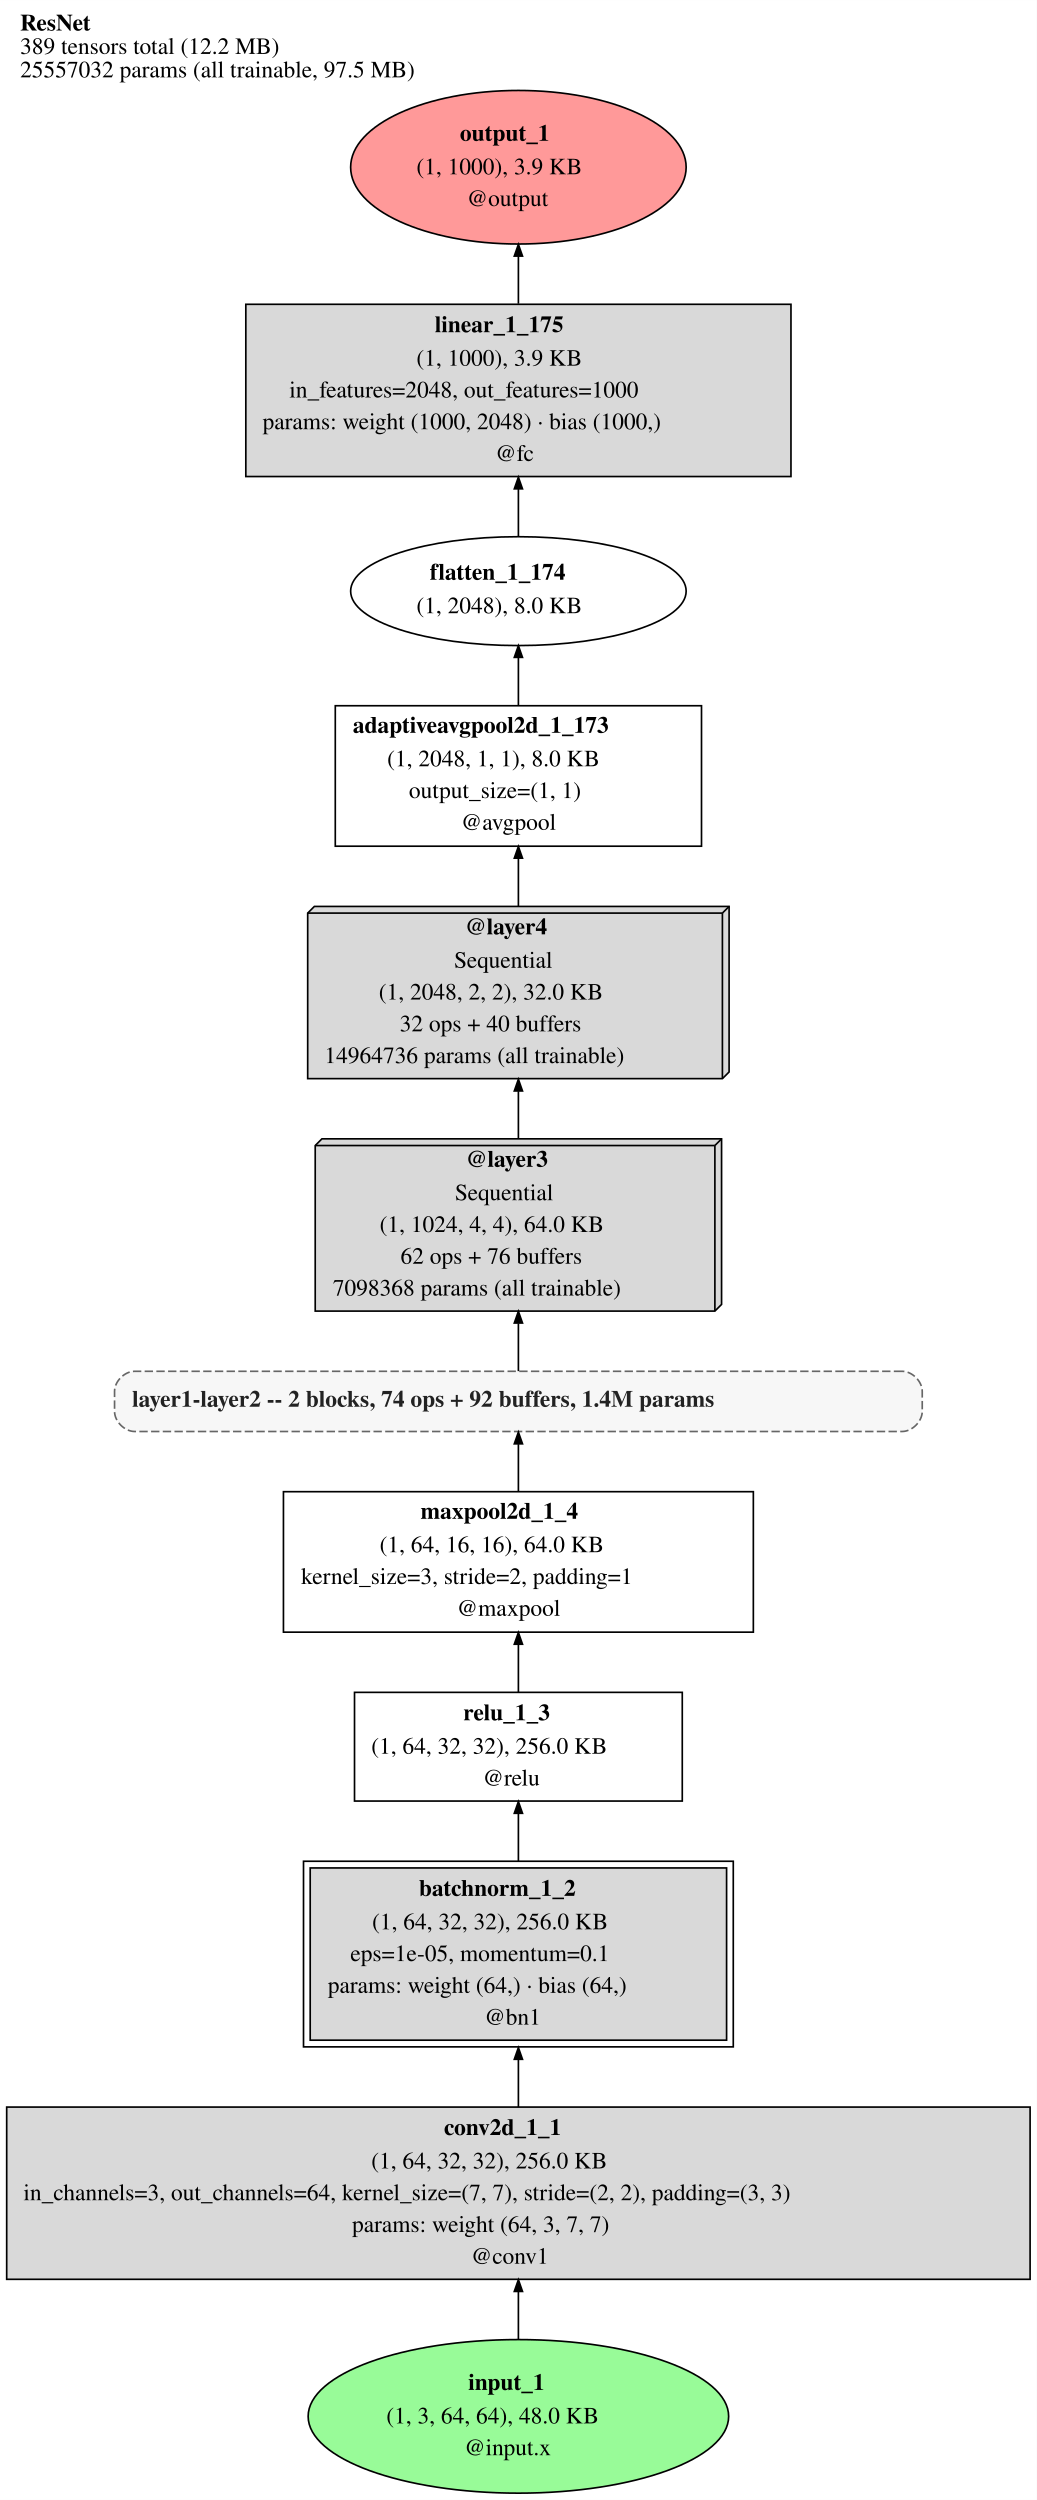
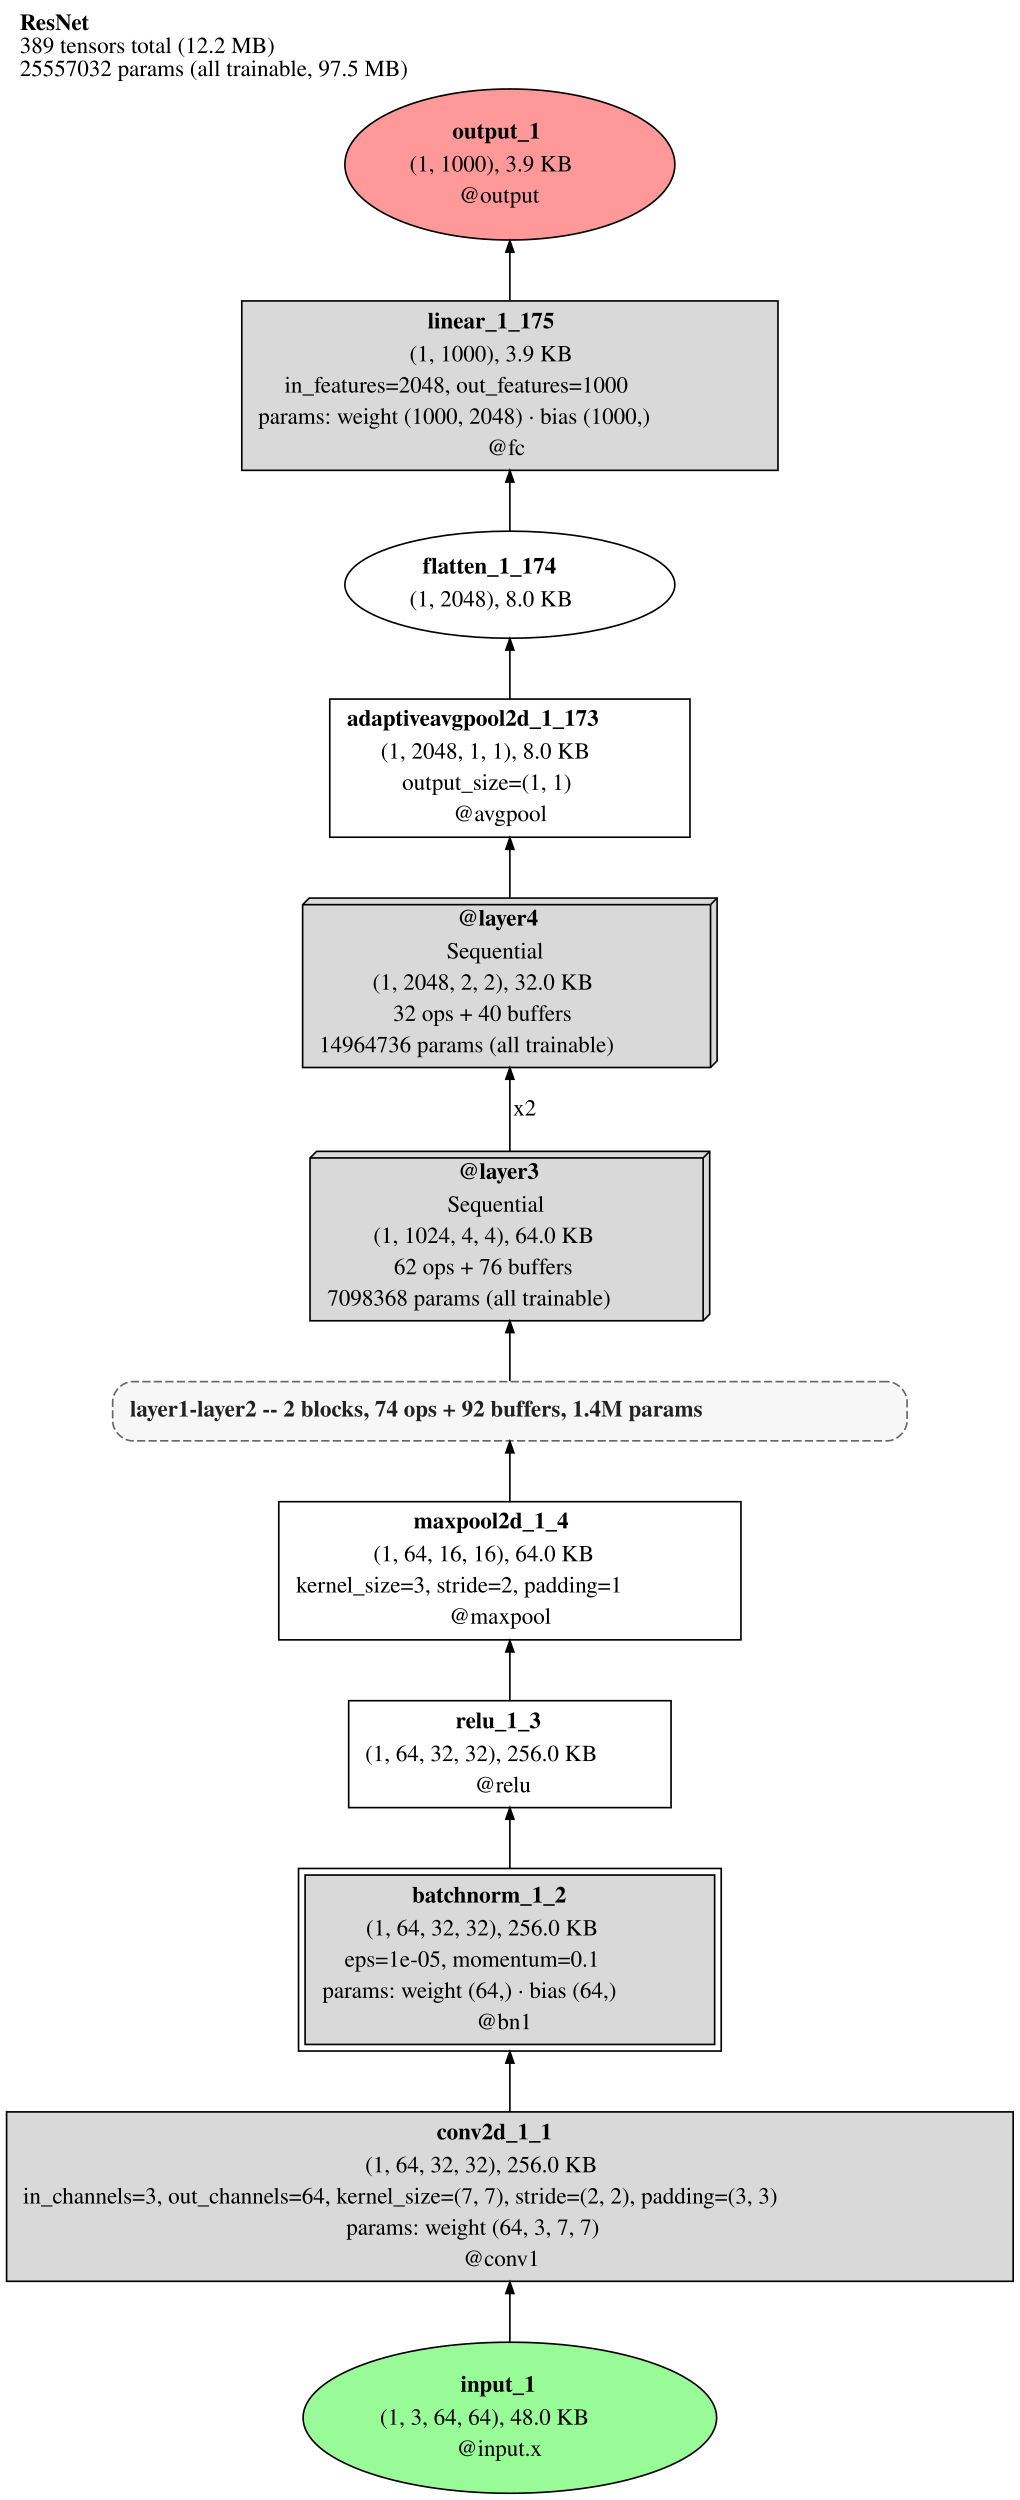
- <svg xmlns="http://www.w3.org/2000/svg" xmlns:xlink="http://www.w3.org/1999/xlink" width="620pt" height="1495pt" viewBox="0.00 0.00 620.00 1494.90">
-   <g id="graph0" class="graph" transform="scale(1 1) rotate(0) translate(4 1490.9)">
-     <polygon fill="white" stroke="transparent" points="-4,4 -4,-1490.9 616,-1490.9 616,4 -4,4" />
-     <text text-anchor="start" x="8" y="-1472.7" font-family="Times,serif" font-weight="bold" font-size="14.00">ResNet</text>
-     <text text-anchor="start" x="8" y="-1458.7" font-family="Times,serif" font-size="14.00">389 tensors total (12.2 MB)</text>
-     <text text-anchor="start" x="8" y="-1444.7" font-family="Times,serif" font-size="14.00">25557032 params (all trainable, 97.5 MB)</text>
+ <svg xmlns="http://www.w3.org/2000/svg" xmlns:xlink="http://www.w3.org/1999/xlink" width="620pt" height="1520pt" viewBox="0.00 0.00 620.00 1519.90">
+   <g id="graph0" class="graph" transform="scale(1 1) rotate(0) translate(4 1515.9)">
+     <polygon fill="white" stroke="transparent" points="-4,4 -4,-1515.9 616,-1515.9 616,4 -4,4" />
+     <text text-anchor="start" x="8" y="-1497.7" font-family="Times,serif" font-weight="bold" font-size="14.00">ResNet</text>
+     <text text-anchor="start" x="8" y="-1483.7" font-family="Times,serif" font-size="14.00">389 tensors total (12.2 MB)</text>
+     <text text-anchor="start" x="8" y="-1469.7" font-family="Times,serif" font-size="14.00">25557032 params (all trainable, 97.5 MB)</text>
    <g id="node1" class="node">
      <ellipse fill="#98fb98" stroke="black" cx="306" cy="-45.96" rx="125.73" ry="45.92" />
      <text text-anchor="start" x="276" y="-61.76" font-family="Times,serif" font-weight="bold" font-size="14.00">input_1</text>
      <text text-anchor="start" x="227" y="-41.76" font-family="Times,serif" font-size="14.00">(1, 3, 64, 64), 48.0 KB</text>
      <text text-anchor="start" x="273.5" y="-22.76" font-family="Times,serif" font-size="14.00">@input.x</text>
    </g>
    <g id="node2" class="node">
-       <polygon fill="#d9d9d9" stroke="black" points="612,-230.92 0,-230.92 0,-127.92 612,-127.92 612,-230.92" />
-       <text text-anchor="start" x="261.5" y="-214.22" font-family="Times,serif" font-weight="bold" font-size="14.00">conv2d_1_1</text>
-       <text text-anchor="start" x="218" y="-194.22" font-family="Times,serif" font-size="14.00">(1, 64, 32, 32), 256.0 KB</text>
-       <text text-anchor="start" x="10" y="-175.22" font-family="Times,serif" font-size="14.00">in_channels=3, out_channels=64, kernel_size=(7, 7), stride=(2, 2), padding=(3, 3)</text>
-       <text text-anchor="start" x="206.5" y="-156.22" font-family="Times,serif" font-size="14.00">params: weight (64, 3, 7, 7)</text>
-       <text text-anchor="start" x="277.5" y="-137.22" font-family="Times,serif" font-size="14.00">@conv1</text>
+       <polygon fill="#d9d9d9" stroke="black" points="612,-231.92 0,-231.92 0,-128.92 612,-128.92 612,-231.92" />
+       <text text-anchor="start" x="261.5" y="-215.22" font-family="Times,serif" font-weight="bold" font-size="14.00">conv2d_1_1</text>
+       <text text-anchor="start" x="218" y="-195.22" font-family="Times,serif" font-size="14.00">(1, 64, 32, 32), 256.0 KB</text>
+       <text text-anchor="start" x="10" y="-176.22" font-family="Times,serif" font-size="14.00">in_channels=3, out_channels=64, kernel_size=(7, 7), stride=(2, 2), padding=(3, 3)</text>
+       <text text-anchor="start" x="206.5" y="-157.22" font-family="Times,serif" font-size="14.00">params: weight (64, 3, 7, 7)</text>
+       <text text-anchor="start" x="277.5" y="-138.22" font-family="Times,serif" font-size="14.00">@conv1</text>
    </g>
    <g id="edge1" class="edge">
-       <path fill="none" stroke="black" d="M306,-92.2C306,-101.32 306,-111.02 306,-120.5" />
-       <polygon fill="black" stroke="black" points="303.55,-120.69 306,-127.69 308.45,-120.69 303.55,-120.69" />
+       <path fill="none" stroke="black" d="M306,-92.18C306,-101.59 306,-111.63 306,-121.42" />
+       <polygon fill="black" stroke="black" points="303.55,-121.5 306,-128.5 308.45,-121.5 303.55,-121.5" />
    </g>
    <g id="node3" class="node">
      <g id="a_node3">
        <a xlink:title="Hidden buffers: bn1.running_mean, bn1.running_var">
-           <polygon fill="#d9d9d9" stroke="black" points="430.5,-373.92 181.5,-373.92 181.5,-270.92 430.5,-270.92 430.5,-373.92" />
-           <polygon fill="none" stroke="black" points="434.5,-377.92 177.5,-377.92 177.5,-266.92 434.5,-266.92 434.5,-377.92" />
-           <text text-anchor="start" x="246.5" y="-357.22" font-family="Times,serif" font-weight="bold" font-size="14.00">batchnorm_1_2</text>
-           <text text-anchor="start" x="218.5" y="-337.22" font-family="Times,serif" font-size="14.00">(1, 64, 32, 32), 256.0 KB</text>
-           <text text-anchor="start" x="205.5" y="-318.22" font-family="Times,serif" font-size="14.00">eps=1e-05, momentum=0.1</text>
-           <text text-anchor="start" x="192" y="-299.22" font-family="Times,serif" font-size="14.00">params: weight (64,) · bias (64,)</text>
-           <text text-anchor="start" x="285.5" y="-280.22" font-family="Times,serif" font-size="14.00">@bn1</text>
+           <polygon fill="#d9d9d9" stroke="black" points="430.5,-375.92 181.5,-375.92 181.5,-272.92 430.5,-272.92 430.5,-375.92" />
+           <polygon fill="none" stroke="black" points="434.5,-379.92 177.5,-379.92 177.5,-268.92 434.5,-268.92 434.5,-379.92" />
+           <text text-anchor="start" x="246.5" y="-359.22" font-family="Times,serif" font-weight="bold" font-size="14.00">batchnorm_1_2</text>
+           <text text-anchor="start" x="218.5" y="-339.22" font-family="Times,serif" font-size="14.00">(1, 64, 32, 32), 256.0 KB</text>
+           <text text-anchor="start" x="205.5" y="-320.22" font-family="Times,serif" font-size="14.00">eps=1e-05, momentum=0.1</text>
+           <text text-anchor="start" x="192" y="-301.22" font-family="Times,serif" font-size="14.00">params: weight (64,) · bias (64,)</text>
+           <text text-anchor="start" x="285.5" y="-282.22" font-family="Times,serif" font-size="14.00">@bn1</text>
        </a>
      </g>
    </g>
    <g id="edge2" class="edge">
-       <path fill="none" stroke="black" d="M306,-230.93C306,-240.12 306,-249.81 306,-259.29" />
-       <polygon fill="black" stroke="black" points="303.55,-259.49 306,-266.49 308.45,-259.49 303.55,-259.49" />
+       <path fill="none" stroke="black" d="M306,-232.29C306,-241.77 306,-251.77 306,-261.53" />
+       <polygon fill="black" stroke="black" points="303.55,-261.59 306,-268.59 308.45,-261.59 303.55,-261.59" />
    </g>
    <g id="node4" class="node">
-       <polygon fill="white" stroke="black" points="404,-478.92 208,-478.92 208,-413.92 404,-413.92 404,-478.92" />
-       <text text-anchor="start" x="273" y="-462.22" font-family="Times,serif" font-weight="bold" font-size="14.00">relu_1_3</text>
-       <text text-anchor="start" x="218" y="-442.22" font-family="Times,serif" font-size="14.00">(1, 64, 32, 32), 256.0 KB</text>
-       <text text-anchor="start" x="284.5" y="-423.22" font-family="Times,serif" font-size="14.00">@relu</text>
+       <polygon fill="white" stroke="black" points="404,-481.92 208,-481.92 208,-416.92 404,-416.92 404,-481.92" />
+       <text text-anchor="start" x="273" y="-465.22" font-family="Times,serif" font-weight="bold" font-size="14.00">relu_1_3</text>
+       <text text-anchor="start" x="218" y="-445.22" font-family="Times,serif" font-size="14.00">(1, 64, 32, 32), 256.0 KB</text>
+       <text text-anchor="start" x="284.5" y="-426.22" font-family="Times,serif" font-size="14.00">@relu</text>
    </g>
    <g id="edge3" class="edge">
-       <path fill="none" stroke="black" d="M306,-378C306,-387.61 306,-397.44 306,-406.51" />
-       <polygon fill="black" stroke="black" points="303.55,-406.61 306,-413.61 308.45,-406.61 303.55,-406.61" />
+       <path fill="none" stroke="black" d="M306,-380.09C306,-390.11 306,-400.38 306,-409.81" />
+       <polygon fill="black" stroke="black" points="303.55,-409.84 306,-416.84 308.45,-409.84 303.55,-409.84" />
    </g>
    <g id="node5" class="node">
-       <polygon fill="white" stroke="black" points="446.5,-598.92 165.5,-598.92 165.5,-514.92 446.5,-514.92 446.5,-598.92" />
-       <text text-anchor="start" x="247.5" y="-582.72" font-family="Times,serif" font-weight="bold" font-size="14.00">maxpool2d_1_4</text>
-       <text text-anchor="start" x="223" y="-562.72" font-family="Times,serif" font-size="14.00">(1, 64, 16, 16), 64.0 KB</text>
-       <text text-anchor="start" x="176" y="-543.72" font-family="Times,serif" font-size="14.00">kernel_size=3, stride=2, padding=1</text>
-       <text text-anchor="start" x="269" y="-524.72" font-family="Times,serif" font-size="14.00">@maxpool</text>
+       <polygon fill="white" stroke="black" points="446.5,-602.92 165.5,-602.92 165.5,-518.92 446.5,-518.92 446.5,-602.92" />
+       <text text-anchor="start" x="247.5" y="-586.72" font-family="Times,serif" font-weight="bold" font-size="14.00">maxpool2d_1_4</text>
+       <text text-anchor="start" x="223" y="-566.72" font-family="Times,serif" font-size="14.00">(1, 64, 16, 16), 64.0 KB</text>
+       <text text-anchor="start" x="176" y="-547.72" font-family="Times,serif" font-size="14.00">kernel_size=3, stride=2, padding=1</text>
+       <text text-anchor="start" x="269" y="-528.72" font-family="Times,serif" font-size="14.00">@maxpool</text>
    </g>
    <g id="edge4" class="edge">
-       <path fill="none" stroke="black" d="M306,-479.1C306,-487.97 306,-497.82 306,-507.43" />
-       <polygon fill="black" stroke="black" points="303.55,-507.71 306,-514.71 308.45,-507.71 303.55,-507.71" />
+       <path fill="none" stroke="black" d="M306,-482.1C306,-491.24 306,-501.45 306,-511.37" />
+       <polygon fill="black" stroke="black" points="303.55,-511.53 306,-518.53 308.45,-511.53 303.55,-511.53" />
    </g>
    <g id="node6" class="node">
-       <path fill="#f7f7f7" stroke="#666666" stroke-dasharray="5,2" d="M535.5,-670.92C535.5,-670.92 76.5,-670.92 76.5,-670.92 70.5,-670.92 64.5,-664.92 64.5,-658.92 64.5,-658.92 64.5,-646.92 64.5,-646.92 64.5,-640.92 70.5,-634.92 76.5,-634.92 76.5,-634.92 535.5,-634.92 535.5,-634.92 541.5,-634.92 547.5,-640.92 547.5,-646.92 547.5,-646.92 547.5,-658.92 547.5,-658.92 547.5,-664.92 541.5,-670.92 535.5,-670.92" />
-       <text text-anchor="start" x="75" y="-649.72" font-family="Times,serif" font-weight="bold" font-size="14.00" fill="#222222">layer1-layer2 -- 2 blocks, 74 ops + 92 buffers, 1.4M params</text>
+       <path fill="#f7f7f7" stroke="#666666" stroke-dasharray="5,2" d="M535.5,-675.92C535.5,-675.92 76.5,-675.92 76.5,-675.92 70.5,-675.92 64.5,-669.92 64.5,-663.92 64.5,-663.92 64.5,-651.92 64.5,-651.92 64.5,-645.92 70.5,-639.92 76.5,-639.92 76.5,-639.92 535.5,-639.92 535.5,-639.92 541.5,-639.92 547.5,-645.92 547.5,-651.92 547.5,-651.92 547.5,-663.92 547.5,-663.92 547.5,-669.92 541.5,-675.92 535.5,-675.92" />
+       <text text-anchor="start" x="75" y="-654.72" font-family="Times,serif" font-weight="bold" font-size="14.00" fill="#222222">layer1-layer2 -- 2 blocks, 74 ops + 92 buffers, 1.4M params</text>
    </g>
    <g id="edge5" class="edge">
-       <path fill="none" stroke="black" d="M306,-599.15C306,-608.77 306,-618.71 306,-627.34" />
-       <polygon fill="black" stroke="black" points="303.55,-627.54 306,-634.54 308.45,-627.54 303.55,-627.54" />
+       <path fill="none" stroke="black" d="M306,-603.04C306,-613.07 306,-623.48 306,-632.46" />
+       <polygon fill="black" stroke="black" points="303.55,-632.61 306,-639.61 308.45,-632.61 303.55,-632.61" />
    </g>
    <g id="node7" class="node">
-       <polygon fill="#d9d9d9" stroke="black" points="427.5,-809.92 188.5,-809.92 184.5,-805.92 184.5,-706.92 423.5,-706.92 427.5,-710.92 427.5,-809.92" />
-       <polyline fill="none" stroke="black" points="423.5,-805.92 184.5,-805.92 " />
-       <polyline fill="none" stroke="black" points="423.5,-805.92 423.5,-706.92 " />
-       <polyline fill="none" stroke="black" points="423.5,-805.92 427.5,-809.92 " />
-       <text text-anchor="start" x="274.5" y="-793.22" font-family="Times,serif" font-weight="bold" font-size="14.00">@layer3</text>
-       <text text-anchor="start" x="268" y="-773.22" font-family="Times,serif" font-size="14.00">Sequential</text>
-       <text text-anchor="start" x="223" y="-754.22" font-family="Times,serif" font-size="14.00">(1, 1024, 4, 4), 64.0 KB</text>
-       <text text-anchor="start" x="235.5" y="-735.22" font-family="Times,serif" font-size="14.00">62 ops + 76 buffers</text>
-       <text text-anchor="start" x="195" y="-716.22" font-family="Times,serif" font-size="14.00">7098368 params (all trainable)</text>
+       <polygon fill="#d9d9d9" stroke="black" points="427.5,-815.92 188.5,-815.92 184.5,-811.92 184.5,-712.92 423.5,-712.92 427.5,-716.92 427.5,-815.92" />
+       <polyline fill="none" stroke="black" points="423.5,-811.92 184.5,-811.92 " />
+       <polyline fill="none" stroke="black" points="423.5,-811.92 423.5,-712.92 " />
+       <polyline fill="none" stroke="black" points="423.5,-811.92 427.5,-815.92 " />
+       <text text-anchor="start" x="274.5" y="-799.22" font-family="Times,serif" font-weight="bold" font-size="14.00">@layer3</text>
+       <text text-anchor="start" x="268" y="-779.22" font-family="Times,serif" font-size="14.00">Sequential</text>
+       <text text-anchor="start" x="223" y="-760.22" font-family="Times,serif" font-size="14.00">(1, 1024, 4, 4), 64.0 KB</text>
+       <text text-anchor="start" x="235.5" y="-741.22" font-family="Times,serif" font-size="14.00">62 ops + 76 buffers</text>
+       <text text-anchor="start" x="195" y="-722.22" font-family="Times,serif" font-size="14.00">7098368 params (all trainable)</text>
    </g>
    <g id="edge6" class="edge">
-       <path fill="none" stroke="black" d="M306,-671.01C306,-679.04 306,-689.12 306,-699.54" />
-       <polygon fill="black" stroke="black" points="303.55,-699.78 306,-706.78 308.45,-699.78 303.55,-699.78" />
+       <path fill="none" stroke="black" d="M306,-676.18C306,-684.45 306,-694.9 306,-705.65" />
+       <polygon fill="black" stroke="black" points="303.55,-705.75 306,-712.75 308.45,-705.75 303.55,-705.75" />
    </g>
    <g id="node8" class="node">
-       <polygon fill="#d9d9d9" stroke="black" points="432,-948.92 184,-948.92 180,-944.92 180,-845.92 428,-845.92 432,-849.92 432,-948.92" />
-       <polyline fill="none" stroke="black" points="428,-944.92 180,-944.92 " />
-       <polyline fill="none" stroke="black" points="428,-944.92 428,-845.92 " />
-       <polyline fill="none" stroke="black" points="428,-944.92 432,-948.92 " />
-       <text text-anchor="start" x="274" y="-932.22" font-family="Times,serif" font-weight="bold" font-size="14.00">@layer4</text>
-       <text text-anchor="start" x="267.5" y="-912.22" font-family="Times,serif" font-size="14.00">Sequential</text>
-       <text text-anchor="start" x="222.5" y="-893.22" font-family="Times,serif" font-size="14.00">(1, 2048, 2, 2), 32.0 KB</text>
-       <text text-anchor="start" x="235" y="-874.22" font-family="Times,serif" font-size="14.00">32 ops + 40 buffers</text>
-       <text text-anchor="start" x="190" y="-855.22" font-family="Times,serif" font-size="14.00">14964736 params (all trainable)</text>
+       <polygon fill="#d9d9d9" stroke="black" points="432,-969.92 184,-969.92 180,-965.92 180,-866.92 428,-866.92 432,-870.92 432,-969.92" />
+       <polyline fill="none" stroke="black" points="428,-965.92 180,-965.92 " />
+       <polyline fill="none" stroke="black" points="428,-965.92 428,-866.92 " />
+       <polyline fill="none" stroke="black" points="428,-965.92 432,-969.92 " />
+       <text text-anchor="start" x="274" y="-953.22" font-family="Times,serif" font-weight="bold" font-size="14.00">@layer4</text>
+       <text text-anchor="start" x="267.5" y="-933.22" font-family="Times,serif" font-size="14.00">Sequential</text>
+       <text text-anchor="start" x="222.5" y="-914.22" font-family="Times,serif" font-size="14.00">(1, 2048, 2, 2), 32.0 KB</text>
+       <text text-anchor="start" x="235" y="-895.22" font-family="Times,serif" font-size="14.00">32 ops + 40 buffers</text>
+       <text text-anchor="start" x="190" y="-876.22" font-family="Times,serif" font-size="14.00">14964736 params (all trainable)</text>
    </g>
    <g id="edge7" class="edge">
-       <path fill="none" stroke="black" d="M306,-810.05C306,-819.28 306,-828.98 306,-838.41" />
-       <polygon fill="black" stroke="black" points="303.55,-838.55 306,-845.55 308.45,-838.55 303.55,-838.55" />
+       <path fill="none" stroke="black" d="M306,-816.04C306,-829.94 306,-845.12 306,-859.4" />
+       <polygon fill="black" stroke="black" points="303.55,-859.77 306,-866.77 308.45,-859.77 303.55,-859.77" />
+       <text text-anchor="middle" x="315" y="-837.72" font-family="Times,serif" font-size="14.00">x2</text>
    </g>
    <g id="node9" class="node">
-       <polygon fill="white" stroke="black" points="415.5,-1068.92 196.5,-1068.92 196.5,-984.92 415.5,-984.92 415.5,-1068.92" />
-       <text text-anchor="start" x="207" y="-1052.72" font-family="Times,serif" font-weight="bold" font-size="14.00">adaptiveavgpool2d_1_173</text>
-       <text text-anchor="start" x="227.5" y="-1032.72" font-family="Times,serif" font-size="14.00">(1, 2048, 1, 1), 8.0 KB</text>
-       <text text-anchor="start" x="240.5" y="-1013.72" font-family="Times,serif" font-size="14.00">output_size=(1, 1)</text>
-       <text text-anchor="start" x="271.5" y="-994.72" font-family="Times,serif" font-size="14.00">@avgpool</text>
+       <polygon fill="white" stroke="black" points="415.5,-1090.92 196.5,-1090.92 196.5,-1006.92 415.5,-1006.92 415.5,-1090.92" />
+       <text text-anchor="start" x="207" y="-1074.72" font-family="Times,serif" font-weight="bold" font-size="14.00">adaptiveavgpool2d_1_173</text>
+       <text text-anchor="start" x="227.5" y="-1054.72" font-family="Times,serif" font-size="14.00">(1, 2048, 1, 1), 8.0 KB</text>
+       <text text-anchor="start" x="240.5" y="-1035.72" font-family="Times,serif" font-size="14.00">output_size=(1, 1)</text>
+       <text text-anchor="start" x="271.5" y="-1016.72" font-family="Times,serif" font-size="14.00">@avgpool</text>
    </g>
    <g id="edge8" class="edge">
-       <path fill="none" stroke="black" d="M306,-949.18C306,-958.59 306,-968.39 306,-977.72" />
-       <polygon fill="black" stroke="black" points="303.55,-977.75 306,-984.75 308.45,-977.75 303.55,-977.75" />
+       <path fill="none" stroke="black" d="M306,-970.21C306,-979.83 306,-989.86 306,-999.41" />
+       <polygon fill="black" stroke="black" points="303.55,-999.59 306,-1006.59 308.45,-999.59 303.55,-999.59" />
    </g>
    <g id="node10" class="node">
-       <ellipse fill="white" stroke="black" cx="306" cy="-1137.45" rx="100.32" ry="32.55" />
-       <text text-anchor="start" x="253" y="-1144.25" font-family="Times,serif" font-weight="bold" font-size="14.00">flatten_1_174</text>
-       <text text-anchor="start" x="245" y="-1124.25" font-family="Times,serif" font-size="14.00">(1, 2048), 8.0 KB</text>
+       <ellipse fill="white" stroke="black" cx="306" cy="-1160.45" rx="100.32" ry="32.55" />
+       <text text-anchor="start" x="253" y="-1167.25" font-family="Times,serif" font-weight="bold" font-size="14.00">flatten_1_174</text>
+       <text text-anchor="start" x="245" y="-1147.25" font-family="Times,serif" font-size="14.00">(1, 2048), 8.0 KB</text>
    </g>
    <g id="edge9" class="edge">
-       <path fill="none" stroke="black" d="M306,-1068.95C306,-1078.42 306,-1088.47 306,-1097.83" />
-       <polygon fill="black" stroke="black" points="303.55,-1097.84 306,-1104.84 308.45,-1097.84 303.55,-1097.84" />
+       <path fill="none" stroke="black" d="M306,-1091.02C306,-1100.69 306,-1110.98 306,-1120.55" />
+       <polygon fill="black" stroke="black" points="303.55,-1120.71 306,-1127.71 308.45,-1120.71 303.55,-1120.71" />
    </g>
    <g id="node11" class="node">
-       <polygon fill="#d9d9d9" stroke="black" points="469,-1308.98 143,-1308.98 143,-1205.98 469,-1205.98 469,-1308.98" />
-       <text text-anchor="start" x="256" y="-1292.28" font-family="Times,serif" font-weight="bold" font-size="14.00">linear_1_175</text>
-       <text text-anchor="start" x="245" y="-1272.28" font-family="Times,serif" font-size="14.00">(1, 1000), 3.9 KB</text>
-       <text text-anchor="start" x="169" y="-1253.28" font-family="Times,serif" font-size="14.00">in_features=2048, out_features=1000</text>
-       <text text-anchor="start" x="153" y="-1234.28" font-family="Times,serif" font-size="14.00">params: weight (1000, 2048) · bias (1000,)</text>
-       <text text-anchor="start" x="292" y="-1215.28" font-family="Times,serif" font-size="14.00">@fc</text>
+       <polygon fill="#d9d9d9" stroke="black" points="469,-1332.98 143,-1332.98 143,-1229.98 469,-1229.98 469,-1332.98" />
+       <text text-anchor="start" x="256" y="-1316.28" font-family="Times,serif" font-weight="bold" font-size="14.00">linear_1_175</text>
+       <text text-anchor="start" x="245" y="-1296.28" font-family="Times,serif" font-size="14.00">(1, 1000), 3.9 KB</text>
+       <text text-anchor="start" x="169" y="-1277.28" font-family="Times,serif" font-size="14.00">in_features=2048, out_features=1000</text>
+       <text text-anchor="start" x="153" y="-1258.28" font-family="Times,serif" font-size="14.00">params: weight (1000, 2048) · bias (1000,)</text>
+       <text text-anchor="start" x="292" y="-1239.28" font-family="Times,serif" font-size="14.00">@fc</text>
    </g>
    <g id="edge10" class="edge">
-       <path fill="none" stroke="black" d="M306,-1170.08C306,-1178.87 306,-1188.7 306,-1198.5" />
-       <polygon fill="black" stroke="black" points="303.55,-1198.61 306,-1205.61 308.45,-1198.61 303.55,-1198.61" />
+       <path fill="none" stroke="black" d="M306,-1193.04C306,-1202.21 306,-1212.54 306,-1222.79" />
+       <polygon fill="black" stroke="black" points="303.55,-1222.86 306,-1229.86 308.45,-1222.86 303.55,-1222.86" />
    </g>
    <g id="node12" class="node">
-       <ellipse fill="#ff9999" stroke="black" cx="306" cy="-1390.94" rx="100.32" ry="45.92" />
-       <text text-anchor="start" x="271" y="-1406.74" font-family="Times,serif" font-weight="bold" font-size="14.00">output_1</text>
-       <text text-anchor="start" x="245" y="-1386.74" font-family="Times,serif" font-size="14.00">(1, 1000), 3.9 KB</text>
-       <text text-anchor="start" x="275" y="-1367.74" font-family="Times,serif" font-size="14.00">@output</text>
+       <ellipse fill="#ff9999" stroke="black" cx="306" cy="-1415.94" rx="100.32" ry="45.92" />
+       <text text-anchor="start" x="271" y="-1431.74" font-family="Times,serif" font-weight="bold" font-size="14.00">output_1</text>
+       <text text-anchor="start" x="245" y="-1411.74" font-family="Times,serif" font-size="14.00">(1, 1000), 3.9 KB</text>
+       <text text-anchor="start" x="275" y="-1392.74" font-family="Times,serif" font-size="14.00">@output</text>
    </g>
    <g id="edge11" class="edge">
-       <path fill="none" stroke="black" d="M306,-1309.3C306,-1318.63 306,-1328.38 306,-1337.75" />
-       <polygon fill="black" stroke="black" points="303.55,-1337.82 306,-1344.82 308.45,-1337.82 303.55,-1337.82" />
+       <path fill="none" stroke="black" d="M306,-1333.31C306,-1342.85 306,-1352.83 306,-1362.42" />
+       <polygon fill="black" stroke="black" points="303.55,-1362.65 306,-1369.65 308.45,-1362.65 303.55,-1362.65" />
    </g>
  </g>
</svg>
